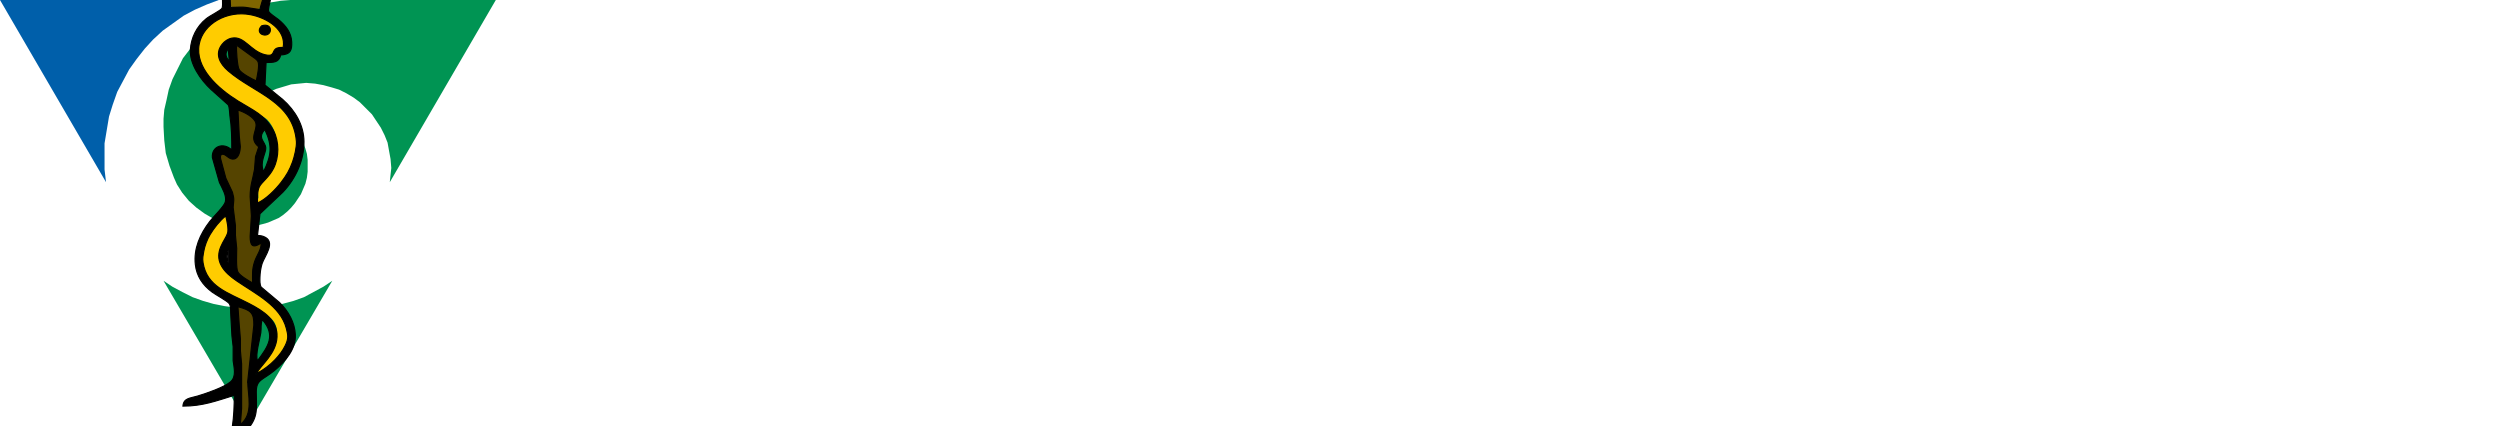
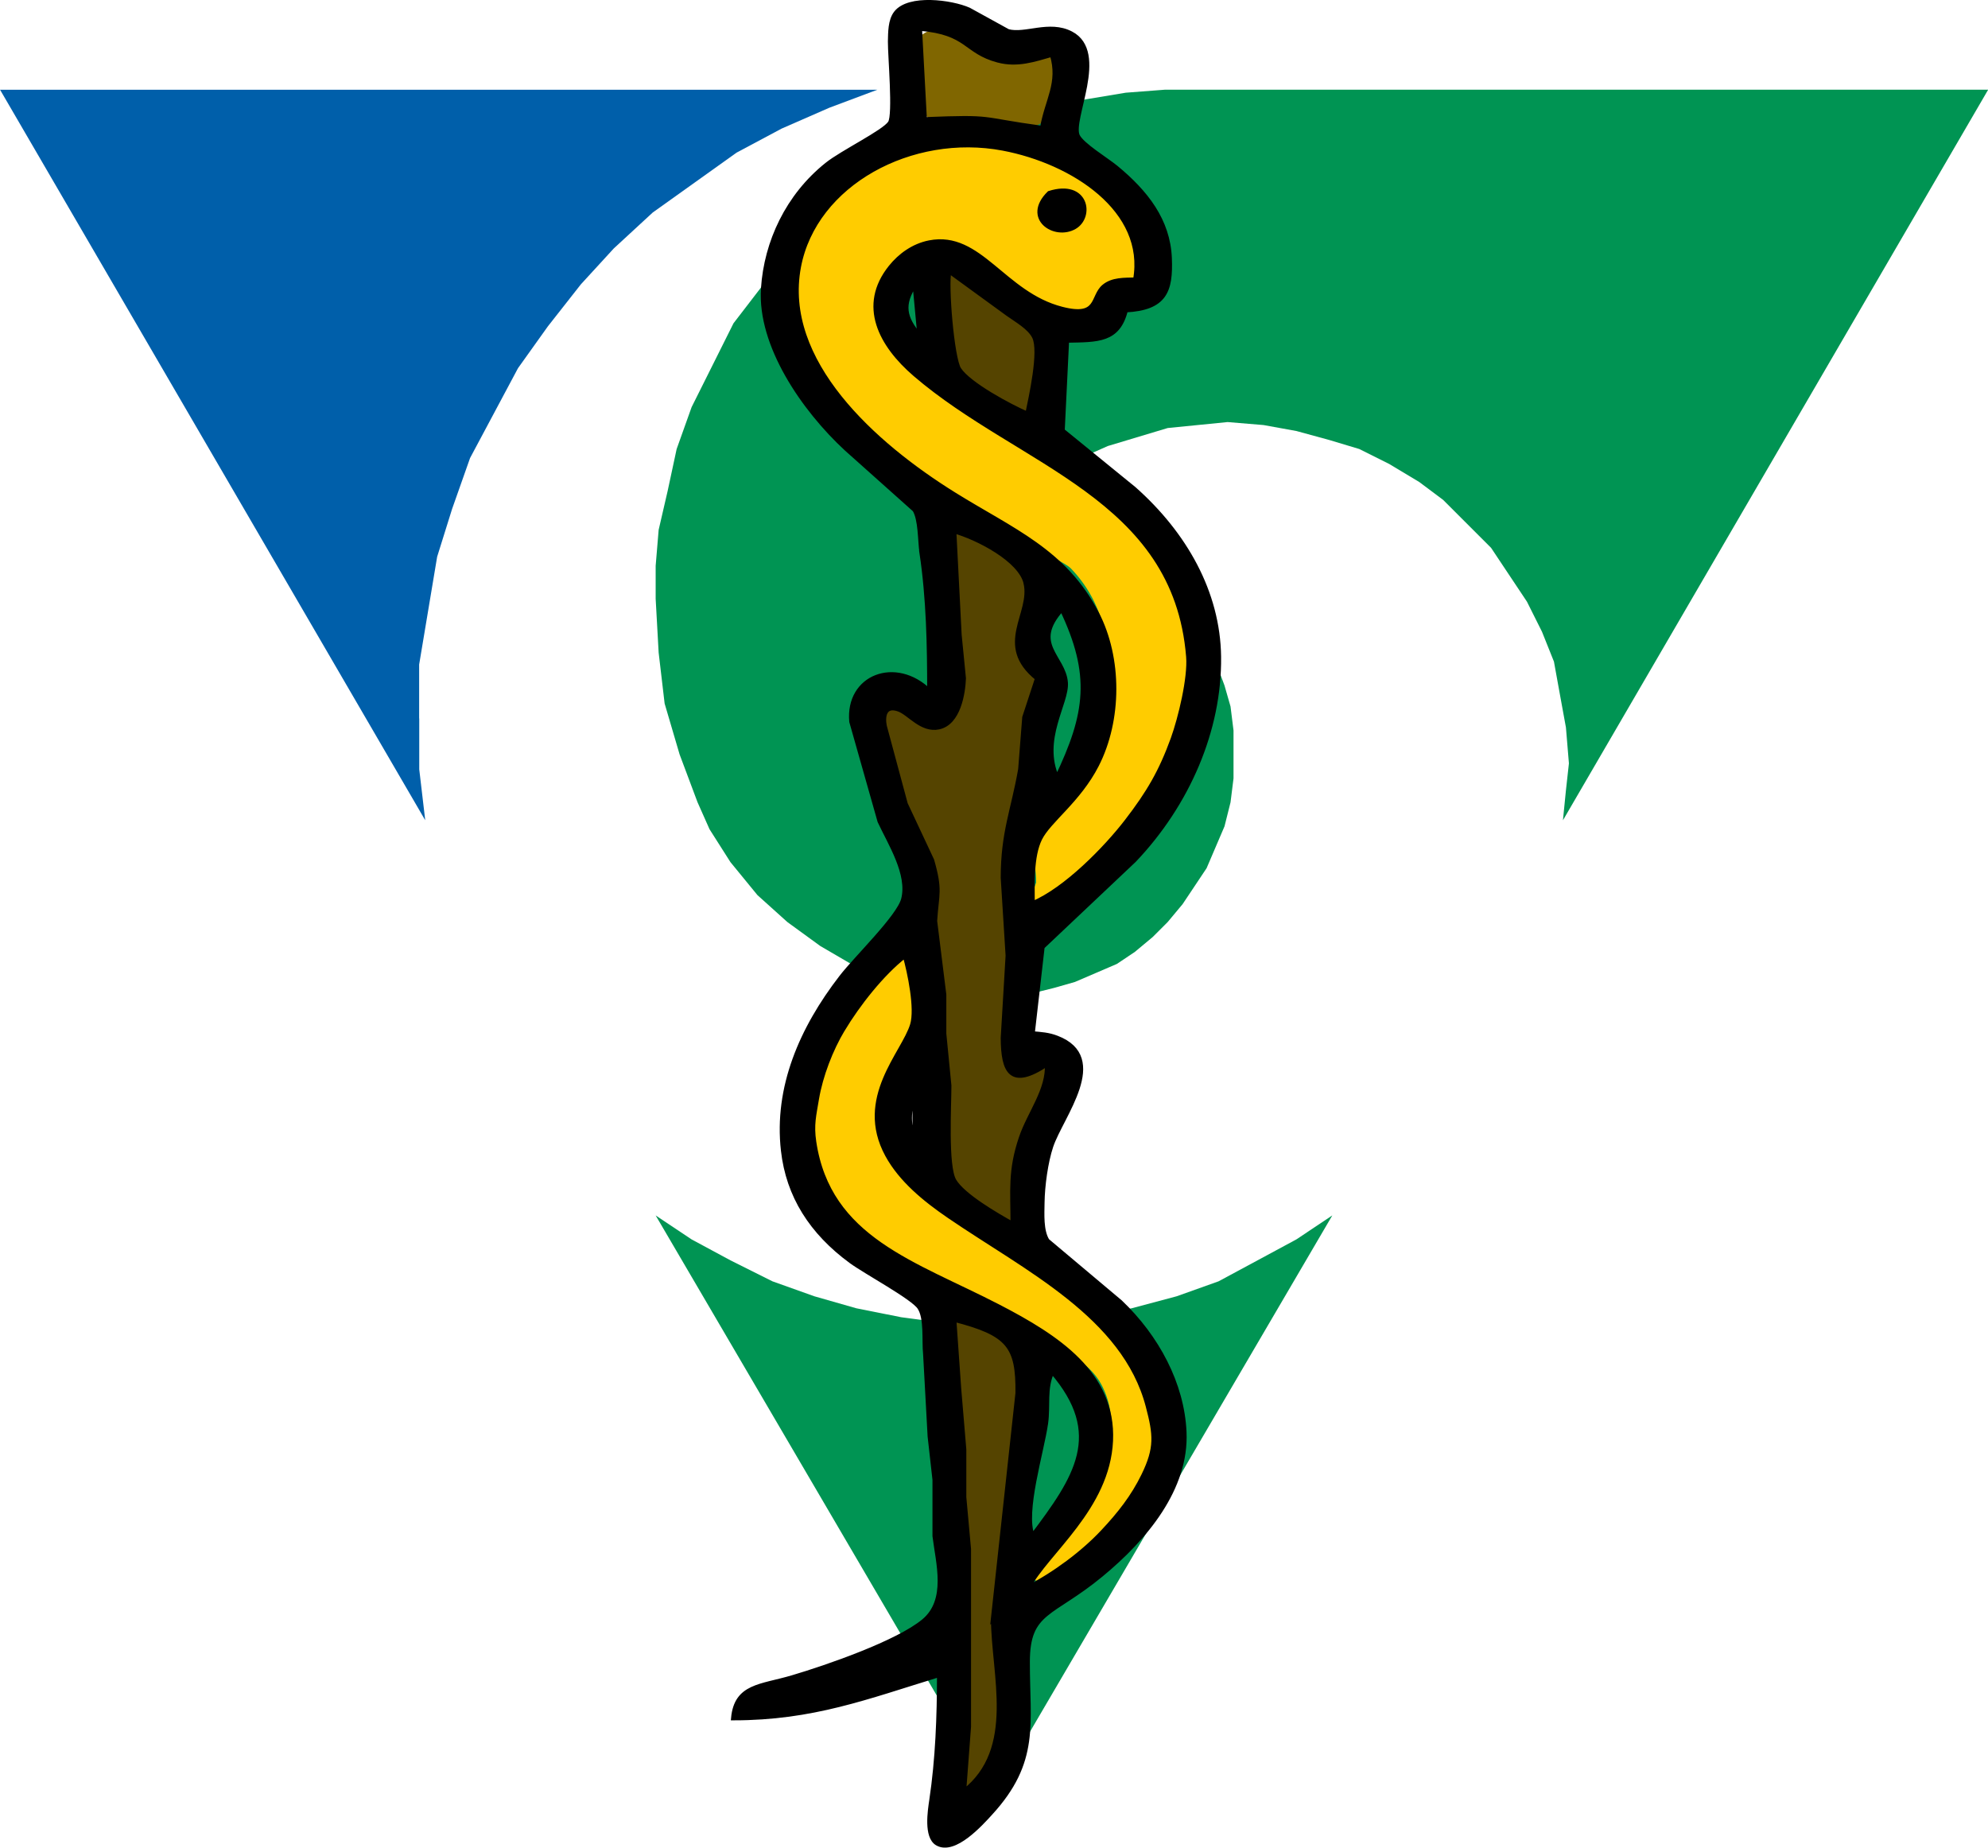
- <svg xmlns="http://www.w3.org/2000/svg" version="1.0" width="295.275mm" height="50.271mm" id="svg2" viewBox="0 0 295.275 50.271">
+ <svg xmlns="http://www.w3.org/2000/svg" version="1.0" width="58.561mm" height="54.428mm" id="svg2" viewBox="0 0 58.561 54.428">
  <defs id="defs4">
    <pattern id="WMFhbasepattern" patternUnits="userSpaceOnUse" width="6" height="6" x="0" y="0" />
  </defs>
-   <path style="fill:#005faa;fill-opacity:1;fill-rule:nonzero;stroke:none" d="m 12.347,18.521 0,0 0,-1.587 0.265,-1.587 0.265,-1.587 0.441,-1.411 0.529,-1.499 L 14.552,9.525 15.258,8.202 16.14,6.967 17.11,5.733 18.08,4.674 19.226,3.616 20.461,2.734 21.696,1.852 23.019,1.147 24.43,0.529 25.841,0 0,0 l 12.524,21.519 0,0 -0.176,-1.499 0,-1.499 0,0 0,0 z" id="path7" />
-   <path style="fill:#009453;fill-opacity:1;fill-rule:nonzero;stroke:none" d="m 29.281,36.424 0,0 -1.411,-0.088 -1.323,-0.176 -1.323,-0.264 -1.235,-0.353 -1.235,-0.441 -1.235,-0.617 -1.147,-0.618 -1.058,-0.706 9.966,17.021 9.966,-17.021 0,0 -1.058,0.706 -1.146,0.618 -1.146,0.617 -1.235,0.441 -1.323,0.353 -1.323,0.264 -1.323,0.176 -1.411,0.088 0,0 0,0 z" id="path9" />
-   <path style="fill:#009453;fill-opacity:1;fill-rule:nonzero;stroke:none" d="m 58.561,0 0,0 -23.019,0 0,0 -1.235,0 -1.146,0.088 -1.058,0.176 -1.058,0.176 -0.97,0.265 -0.882,0.265 -0.882,0.353 -0.882,0.353 -0.794,0.441 -0.706,0.353 -1.323,0.97 -1.147,1.147 -0.97,1.147 -0.882,1.147 -0.617,1.235 -0.617,1.235 -0.441,1.235 -0.265,1.235 -0.265,1.147 -0.088,1.058 0,0.97 0,0 0.088,1.587 0.176,1.499 0.441,1.499 0.529,1.411 0,0 0.353,0.794 0,0 0.617,0.97 0.794,0.97 0.882,0.794 0.97,0.706 1.058,0.617 1.147,0.441 1.235,0.265 1.323,0.176 0,0 0,0 0,0 0,0 0,0 0,0 0,0 0.353,0 0,0 0.353,0 0,0 0.706,-0.088 0.706,-0.176 0.618,-0.176 0.617,-0.265 0.617,-0.265 0.529,-0.353 0.529,-0.441 0.441,-0.441 0.441,-0.529 0.353,-0.529 0.353,-0.529 0.264,-0.617 0.264,-0.617 0.177,-0.706 0.088,-0.706 0,-0.617 0,0 0,-0.794 -0.088,-0.706 -0.177,-0.617 -0.264,-0.706 -0.264,-0.617 -0.353,-0.529 -0.441,-0.529 -0.441,-0.529 -0.529,-0.441 -0.529,-0.441 -0.617,-0.353 -0.617,-0.265 L 31.397,12.876 30.692,12.7 l -0.706,-0.088 -0.706,-0.088 0,0 0.441,-0.353 0,0 0.618,-0.529 0.794,-0.441 0.706,-0.353 0.794,-0.353 0.882,-0.265 0.882,-0.265 0.882,-0.088 0.882,-0.088 0,0 1.058,0.088 0.97,0.176 0.97,0.265 0.882,0.265 0.882,0.441 0.882,0.529 0.706,0.529 0.706,0.706 0.706,0.706 0.529,0.794 0.529,0.794 0.441,0.882 0.353,0.882 0.176,0.97 0.177,0.97 0.088,1.058 0,0 -0.088,0.794 L 46.038,21.519 58.561,0 l 0,0 0,0 z" id="path11" />
-   <path style="opacity:1;fill:#ffcc00;fill-opacity:1;fill-rule:nonzero;stroke:none;stroke-width:0.7;stroke-miterlimit:4;stroke-dasharray:none;stroke-opacity:1" d="m 30.523,23.356 c 0,-0.701 -0.328,-1.373 0.37,-2.146 1.846,-2.043 2.496,-5.191 0.654,-7.105 -0.316,-0.329 -2.563,-1.173 -3.7,-1.877 -2.373,-1.469 -3.573,-2.786 -4.191,-4.118 -0.596,-1.285 -0.543,-3.61 0.221,-4.664 1.687,-2.328 6.429,-2.965 8.698,-0.915 0.397,0.359 1.24,1.786 1.344,2.163 0.247,0.888 -0.04,0.985 -0.634,1.104 -0.312,0.062 -0.631,0.313 -0.7,0.531 -0.076,0.24 -0.741,0.484 -1.036,0.484 -0.552,0 -1.026,-0.246 -2.39,-1.249 C 27.625,4.433 27.028,4.133 26.341,5.461 c -0.815,1.577 0.039,2.504 3.964,4.943 4.234,2.631 5.443,5.614 4.541,8.704 -0.157,0.537 -0.73,1.869 -0.987,2.314 -0.507,0.878 -1.459,2.505 -2.43,2.442 l -1.259,0.47 0.353,-0.979 z" id="path5009" />
-   <path style="opacity:1;fill:#ffcc00;fill-opacity:1;fill-rule:nonzero;stroke:none;stroke-width:0.7;stroke-miterlimit:4;stroke-dasharray:none;stroke-opacity:1" d="m 31.091,42.569 c 1.329,-1.439 2.045,-3.004 1.396,-4.343 -0.465,-0.96 -1.493,-1.206 -4.18,-2.571 -2.567,-1.304 -4.203,-2.693 -4.579,-3.986 -0.456,-1.568 0.111,-3.825 1.502,-5.438 0.363,-0.421 1.909,-1.425 1.824,-0.193 0.348,0.215 0.156,1.792 -0.375,2.801 -0.596,1.132 -0.431,1.493 -0.052,2.364 0.377,0.867 1.15,1.583 3.474,3.16 2.522,1.712 3.193,2.561 3.761,3.769 0.764,1.624 0.178,3.241 -1.318,4.841 -0.942,1.007 -3.39,1.695 -1.452,-0.404 z" id="path5011" />
-   <path style="opacity:1;fill:#554400;fill-opacity:1;fill-rule:nonzero;stroke:none;stroke-width:0.7;stroke-miterlimit:4;stroke-dasharray:none;stroke-opacity:1" d="m 28.259,42.334 c -0.11,-3.398 -0.321,-6.366 -0.253,-6.451 0.068,-0.086 1.723,0.739 2.026,1.042 0.482,0.482 0.032,8.165 -0.306,11.678 -0.213,2.209 -1.895,1.462 -1.943,2.433 -0.048,0.971 0.586,-3.542 0.476,-6.94 z" id="path5032" />
-   <path style="opacity:1;fill:#554400;fill-opacity:1;fill-rule:nonzero;stroke:none;stroke-width:0.7;stroke-miterlimit:4;stroke-dasharray:none;stroke-opacity:1" d="m 28.137,32.701 c -0.558,-0.411 -0.517,-1.689 -0.955,-8.084 -0.076,-1.103 -0.29,-2.353 -0.478,-2.707 -0.187,-0.353 -0.797,-1.649 -0.997,-2.377 -0.351,-1.281 0.604,-1.552 1.403,-1.351 1.192,0.299 1.264,-0.424 0.977,-2.746 l -0.382,-3.095 2.422,1.378 c 0.987,0.561 0.6,0.754 0.138,10.285 -0.233,4.814 -0.594,4.732 -0.024,4.732 0.452,0 1.417,-0.192 1.222,0.261 -0.146,0.34 -1.074,3.46 -1.192,4.174 -0.185,1.123 -1.638,-0.105 -2.134,-0.471 z" id="path5034" />
-   <path style="opacity:1;fill:#806600;fill-opacity:1;fill-rule:nonzero;stroke:none;stroke-width:0.7;stroke-miterlimit:4;stroke-dasharray:none;stroke-opacity:1" d="m 28.847,1.213 c -1.401,-0.101 -2.147,-0.589 -2.147,-1.559 0,-1.199 0.633,-1.862 1.995,-1.158 0.561,0.29 1.796,0.432 2.1,0.315 0.334,-0.128 0.432,0.976 0.429,1.266 -0.01,0.909 -0.882,1.244 -2.377,1.135 z" id="path5036" />
-   <path style="opacity:1;fill:#554400;fill-opacity:1;fill-rule:nonzero;stroke:none;stroke-width:0.7;stroke-miterlimit:4;stroke-dasharray:none;stroke-opacity:1" d="M 28.434,8.885 C 28.09,8.504 27.295,7.267 27.645,6.877 L 27.818,5.191 c 0.549,0.527 1.701,0.088 2.645,1.406 0.507,0.708 0.352,2.344 0.224,2.831 -0.234,0.896 -1.474,0.318 -2.253,-0.543 z" id="path5038" />
-   <path d="m 27.153,13.639 c -0.053,-0.362 -0.032,-0.974 -0.208,-1.265 0,0 -2.013,-1.798 -2.013,-1.798 -1.258,-1.164 -2.558,-3.051 -2.448,-4.722 0.09,-1.363 0.722,-2.722 1.877,-3.645 0.453,-0.364 1.685,-0.957 1.862,-1.232 0.153,-0.246 -0.003,-1.959 0,-2.398 0.007,-0.262 -0.001,-0.615 0.172,-0.838 0.38,-0.488 1.631,-0.32 2.142,-0.094 0,0 1.155,0.636 1.155,0.636 0.51,0.14 1.213,-0.271 1.856,0.064 1.067,0.556 -0.04,2.535 0.195,3.018 0.131,0.267 0.843,0.696 1.126,0.928 0.89,0.734 1.537,1.562 1.583,2.669 0.039,0.965 -0.136,1.47 -1.294,1.531 -0.224,0.901 -0.81,0.875 -1.733,0.893 0,0 -0.129,2.658 -0.129,2.658 0,0 2.109,1.717 2.109,1.717 1.495,1.327 2.473,3.05 2.497,4.941 0.027,2.161 -0.924,4.347 -2.496,5.998 0,0 -2.701,2.552 -2.701,2.552 0,0 -0.292,2.552 -0.292,2.552 0.261,0.024 0.468,0.033 0.716,0.129 1.547,0.592 0.129,2.297 -0.17,3.189 -0.157,0.47 -0.25,1.166 -0.257,1.659 -0.004,0.334 -0.038,0.833 0.147,1.127 0,0 2.15,1.808 2.15,1.808 1.079,1.027 1.823,2.412 1.885,3.829 0.074,1.653 -1.142,3.122 -2.449,4.2 -1.454,1.202 -2.163,1.046 -2.166,2.564 -0.004,1.826 0.308,2.935 -1.101,4.467 -0.267,0.291 -1.053,1.175 -1.557,0.883 -0.337,-0.195 -0.215,-0.964 -0.17,-1.266 0.182,-1.215 0.228,-2.475 0.228,-3.701 -2.145,0.657 -3.725,1.275 -6.066,1.276 0.09,-0.955 0.807,-0.918 1.733,-1.191 1.036,-0.306 3.114,-1.026 3.878,-1.665 0.738,-0.616 0.42,-1.711 0.322,-2.504 0,0 0,-1.659 0,-1.659 0,0 -0.143,-1.276 -0.143,-1.276 0,0 -0.133,-2.425 -0.133,-2.425 -0.043,-0.394 0.039,-1.058 -0.172,-1.377 -0.201,-0.302 -1.583,-1.043 -2.019,-1.362 -1.164,-0.855 -1.847,-1.927 -1.997,-3.259 -0.211,-1.858 0.543,-3.59 1.713,-5.105 0.436,-0.565 1.694,-1.775 1.828,-2.297 0.189,-0.741 -0.386,-1.634 -0.696,-2.297 0,0 -0.832,-2.935 -0.832,-2.935 -0.121,-1.322 1.3,-1.867 2.295,-0.893 0,-1.359 -0.026,-2.736 -0.228,-4.084 z m 2.25,-14.504 c -0.989,-0.263 -0.872,-0.818 -2.311,-0.938 0,0 0.144,2.68 0.144,2.68 2.111,-0.084 1.527,-0.008 3.466,0.255 0.147,-0.842 0.54,-1.32 0.289,-2.17 -0.533,0.153 -1.024,0.322 -1.589,0.172 z m 0.144,2.593 c -2.698,-0.509 -5.555,1.034 -6.02,3.488 -0.527,2.792 2.215,5.24 4.575,6.708 1.723,1.072 3.251,1.669 4.203,3.502 0.686,1.321 0.677,3.142 0,4.467 -0.537,1.048 -1.412,1.637 -1.674,2.17 -0.257,0.523 -0.218,1.344 -0.218,1.914 0.979,-0.41 2.166,-1.626 2.78,-2.425 0.647,-0.84 1.008,-1.46 1.359,-2.425 0.221,-0.613 0.507,-1.797 0.456,-2.425 C 34.628,11.982 30.061,11.047 26.961,8.384 25.948,7.515 25.332,6.359 26.241,5.227 26.516,4.886 26.909,4.597 27.381,4.505 c 1.486,-0.29 2.175,1.514 3.899,1.956 1.111,0.286 0.885,-0.36 1.241,-0.66 0.254,-0.213 0.604,-0.193 0.926,-0.203 0.365,-2.057 -1.843,-3.483 -3.899,-3.871 z m 2.104,2.315 c -0.583,0.337 -1.489,-0.26 -0.742,-0.993 1.101,-0.348 1.267,0.69 0.742,0.993 z M 28.25,8.24 C 28.542,8.682 29.736,9.324 30.269,9.555 30.37,9.06 30.677,7.708 30.472,7.284 30.336,7.002 29.956,6.793 29.692,6.604 c 0,0 -1.733,-1.261 -1.733,-1.261 -0.097,0.401 0.081,2.578 0.292,2.897 z M 27.092,7.258 c 0,0 -0.144,-1.531 -0.144,-1.531 -0.393,0.599 -0.321,0.99 0.144,1.531 z m 0.867,5.615 c 0,0 0.144,0.128 0.144,0.128 0,0 0,-0.128 0,-0.128 0,0 -0.144,0 -0.144,0 z m 2.26,1.659 c -0.162,-0.688 -1.41,-1.332 -2.116,-1.531 0,0 0.157,3.063 0.157,3.063 0,0 0.126,1.276 0.126,1.276 -0.017,0.436 -0.15,1.312 -0.732,1.437 -0.504,0.107 -0.864,-0.41 -1.173,-0.523 -0.438,-0.16 -0.481,0.216 -0.426,0.493 0,0 0.618,2.295 0.618,2.295 0,0 0.778,1.659 0.778,1.659 0.257,0.897 0.139,0.969 0.087,1.787 0,0 0.27,2.17 0.27,2.17 0,0 0,1.149 0,1.149 0,0 0.15,1.531 0.15,1.531 0.001,0.577 -0.104,2.379 0.147,2.803 0.261,0.442 1.242,1.008 1.73,1.281 0,-0.995 -0.084,-1.576 0.248,-2.552 0.246,-0.724 0.806,-1.403 0.763,-2.17 -1.075,0.72 -1.293,0.22 -1.3,-0.766 0,0 0.144,-2.425 0.144,-2.425 0,0 -0.144,-2.297 -0.144,-2.297 0.003,-1.339 0.296,-1.955 0.514,-3.191 0,0 0.12,-1.531 0.12,-1.531 0,0 0.377,-1.149 0.377,-1.149 -1.228,-0.987 -0.126,-1.896 -0.339,-2.808 z m 1.171,2.935 c 0.045,0.596 -0.765,1.669 -0.254,2.808 0.908,-1.893 1.069,-3.041 0.144,-4.977 -0.936,1.034 0.053,1.405 0.11,2.17 z m -6.563,10.21 c -0.36,0.599 -0.654,1.372 -0.768,2.042 -0.082,0.496 -0.157,0.768 -0.082,1.276 0.43,2.873 2.956,3.573 5.426,4.851 1.749,0.905 3.405,1.983 3.316,3.955 -0.091,1.982 -1.892,3.277 -2.449,4.339 0.8,-0.412 1.631,-1.029 2.221,-1.659 0.491,-0.523 0.891,-1.032 1.196,-1.659 0.396,-0.812 0.351,-1.205 0.131,-2.042 -0.695,-2.66 -3.59,-4.048 -5.859,-5.601 -0.718,-0.491 -1.42,-1.066 -1.82,-1.801 -0.908,-1.669 0.484,-2.988 0.737,-3.829 0.146,-0.484 -0.078,-1.542 -0.217,-2.042 -0.693,0.54 -1.395,1.446 -1.831,2.17 z m 2.12,3.318 c 0,0 0,-1.404 0,-1.404 -0.201,0.447 -0.201,0.957 0,1.404 z m 2.311,14.038 c 0,0 0.722,-6.636 0.722,-6.636 0.017,-1.395 -0.274,-1.756 -1.877,-2.17 0,0 0.144,2.042 0.144,2.042 0,0 0.15,1.787 0.15,1.787 0,0 0,1.404 0,1.404 0,0 0.139,1.531 0.139,1.531 0,0 0,5.232 0,5.232 0,0 -0.144,1.914 -0.144,1.914 1.603,-1.248 0.869,-3.461 0.867,-5.105 z m 1.547,-5.743 c -0.113,0.815 -0.68,2.62 -0.391,3.318 1.294,-1.717 2.171,-3.003 0.578,-4.85 -0.23,0.513 -0.11,0.984 -0.186,1.531 z m -0.68,4.85 c 0,0 0.144,0.128 0.144,0.128 0,0 0,-0.128 0,-0.128 0,0 -0.144,0 -0.144,0 z" id="Markering-3" style="fill:#000000;stroke:#000000;stroke-width:0.136" />
+   <path style="fill:#005faa;fill-opacity:1;fill-rule:nonzero;stroke:none" d="m 12.347,21.163 0,0 0,-1.587 0.265,-1.587 0.265,-1.587 0.441,-1.411 0.529,-1.499 0.706,-1.323 0.706,-1.323 0.882,-1.235 0.97,-1.235 0.97,-1.058 1.147,-1.058 1.235,-0.882 1.235,-0.882 1.323,-0.706 1.411,-0.617 1.411,-0.529 -25.841,0 12.524,21.519 0,0 -0.176,-1.499 0,-1.499 0,0 0,0 z" id="path7" />
+   <path style="fill:#009453;fill-opacity:1;fill-rule:nonzero;stroke:none" d="m 29.281,39.067 0,0 -1.411,-0.088 -1.323,-0.176 -1.323,-0.264 -1.235,-0.353 -1.235,-0.441 -1.235,-0.617 -1.147,-0.618 -1.058,-0.706 9.966,17.021 9.966,-17.021 0,0 -1.058,0.706 -1.146,0.618 -1.146,0.617 -1.235,0.441 -1.323,0.353 -1.323,0.264 -1.323,0.176 -1.411,0.088 0,0 0,0 z" id="path9" />
+   <path style="fill:#009453;fill-opacity:1;fill-rule:nonzero;stroke:none" d="m 58.561,2.643 0,0 -23.019,0 0,0 -1.235,0 -1.146,0.088 -1.058,0.176 -1.058,0.176 -0.97,0.265 L 29.193,3.613 28.31,3.965 27.428,4.318 26.635,4.759 25.929,5.112 24.606,6.082 l -1.147,1.147 -0.97,1.147 -0.882,1.147 -0.617,1.235 -0.617,1.235 -0.441,1.235 -0.265,1.235 -0.265,1.147 -0.088,1.058 0,0.97 0,0 0.088,1.587 0.176,1.499 0.441,1.499 0.529,1.411 0,0 0.353,0.794 0,0 0.617,0.97 0.794,0.97 0.882,0.794 0.97,0.706 1.058,0.617 1.147,0.441 1.235,0.265 1.323,0.176 0,0 0,0 0,0 0,0 0,0 0,0 0,0 0.353,0 0,0 0.353,0 0,0 0.706,-0.088 0.706,-0.176 0.618,-0.176 0.617,-0.265 0.617,-0.265 0.529,-0.353 0.529,-0.441 0.441,-0.441 0.441,-0.529 0.353,-0.529 0.353,-0.529 0.264,-0.617 0.264,-0.617 0.177,-0.706 0.088,-0.706 0,-0.617 0,0 0,-0.794 -0.088,-0.706 -0.177,-0.617 -0.264,-0.706 -0.264,-0.617 -0.353,-0.529 -0.441,-0.529 -0.441,-0.529 -0.529,-0.441 -0.529,-0.441 -0.617,-0.353 -0.617,-0.265 -0.618,-0.265 -0.706,-0.176 -0.706,-0.088 -0.706,-0.088 0,0 0.441,-0.353 0,0 0.618,-0.529 0.794,-0.441 0.706,-0.353 0.794,-0.353 0.882,-0.265 0.882,-0.265 0.882,-0.088 0.882,-0.088 0,0 1.058,0.088 0.97,0.176 0.97,0.265 0.882,0.265 0.882,0.441 0.882,0.529 0.706,0.529 0.706,0.706 0.706,0.706 0.529,0.794 0.529,0.794 0.441,0.882 0.353,0.882 0.176,0.97 0.177,0.97 0.088,1.058 0,0 -0.088,0.794 -0.088,0.882 12.524,-21.519 0,0 0,0 z" id="path11" />
+   <path style="opacity:1;fill:#ffcc00;fill-opacity:1;fill-rule:nonzero;stroke:none;stroke-width:0.7;stroke-miterlimit:4;stroke-dasharray:none;stroke-opacity:1" d="m 30.523,25.998 c 0,-0.701 -0.328,-1.373 0.37,-2.146 1.846,-2.043 2.496,-5.191 0.654,-7.105 -0.316,-0.329 -2.563,-1.173 -3.7,-1.877 -2.373,-1.469 -3.573,-2.786 -4.191,-4.118 -0.596,-1.285 -0.543,-3.61 0.221,-4.664 1.687,-2.328 6.429,-2.965 8.698,-0.915 0.397,0.359 1.24,1.786 1.344,2.163 0.247,0.888 -0.04,0.985 -0.634,1.104 -0.312,0.062 -0.631,0.313 -0.7,0.531 -0.076,0.24 -0.741,0.484 -1.036,0.484 -0.552,0 -1.026,-0.246 -2.39,-1.249 -1.535,-1.13 -2.132,-1.43 -2.819,-0.102 -0.815,1.577 0.039,2.504 3.964,4.943 4.234,2.631 5.443,5.614 4.541,8.704 -0.157,0.537 -0.73,1.869 -0.987,2.314 -0.507,0.878 -1.459,2.505 -2.43,2.442 l -1.259,0.47 0.353,-0.979 z" id="path5009" />
+   <path style="opacity:1;fill:#ffcc00;fill-opacity:1;fill-rule:nonzero;stroke:none;stroke-width:0.7;stroke-miterlimit:4;stroke-dasharray:none;stroke-opacity:1" d="m 31.091,45.212 c 1.329,-1.439 2.045,-3.004 1.396,-4.343 -0.465,-0.96 -1.493,-1.206 -4.18,-2.571 -2.567,-1.304 -4.203,-2.693 -4.579,-3.986 -0.456,-1.568 0.111,-3.825 1.502,-5.438 0.363,-0.421 1.909,-1.425 1.824,-0.193 0.348,0.215 0.156,1.792 -0.375,2.801 -0.596,1.132 -0.431,1.493 -0.052,2.364 0.377,0.867 1.15,1.583 3.474,3.16 2.522,1.712 3.193,2.561 3.761,3.769 0.764,1.624 0.178,3.241 -1.318,4.841 -0.942,1.007 -3.39,1.695 -1.452,-0.404 z" id="path5011" />
+   <path style="opacity:1;fill:#554400;fill-opacity:1;fill-rule:nonzero;stroke:none;stroke-width:0.7;stroke-miterlimit:4;stroke-dasharray:none;stroke-opacity:1" d="m 28.259,44.977 c -0.11,-3.398 -0.321,-6.366 -0.253,-6.451 0.068,-0.086 1.723,0.739 2.026,1.042 0.482,0.482 0.032,8.165 -0.306,11.678 -0.213,2.209 -1.895,1.462 -1.943,2.433 -0.048,0.971 0.586,-3.542 0.476,-6.94 z" id="path5032" />
+   <path style="opacity:1;fill:#554400;fill-opacity:1;fill-rule:nonzero;stroke:none;stroke-width:0.7;stroke-miterlimit:4;stroke-dasharray:none;stroke-opacity:1" d="m 28.137,35.344 c -0.558,-0.411 -0.517,-1.689 -0.955,-8.084 -0.076,-1.103 -0.29,-2.353 -0.478,-2.707 -0.187,-0.353 -0.797,-1.649 -0.997,-2.377 -0.351,-1.281 0.604,-1.552 1.403,-1.351 1.192,0.299 1.264,-0.424 0.977,-2.746 l -0.382,-3.095 2.422,1.378 c 0.987,0.561 0.6,0.754 0.138,10.285 -0.233,4.814 -0.594,4.732 -0.024,4.732 0.452,0 1.417,-0.192 1.222,0.261 -0.146,0.34 -1.074,3.46 -1.192,4.174 -0.185,1.123 -1.638,-0.105 -2.134,-0.471 z" id="path5034" />
+   <path style="opacity:1;fill:#806600;fill-opacity:1;fill-rule:nonzero;stroke:none;stroke-width:0.7;stroke-miterlimit:4;stroke-dasharray:none;stroke-opacity:1" d="M 28.847,3.856 C 27.446,3.754 26.7,3.267 26.7,2.297 c 0,-1.199 0.633,-1.862 1.995,-1.158 0.561,0.29 1.796,0.432 2.1,0.315 0.334,-0.128 0.432,0.976 0.429,1.266 -0.01,0.909 -0.882,1.244 -2.377,1.135 z" id="path5036" />
+   <path style="opacity:1;fill:#554400;fill-opacity:1;fill-rule:nonzero;stroke:none;stroke-width:0.7;stroke-miterlimit:4;stroke-dasharray:none;stroke-opacity:1" d="M 28.434,11.527 C 28.09,11.146 27.295,9.909 27.645,9.519 l 0.173,-1.686 c 0.549,0.527 1.701,0.088 2.645,1.406 0.507,0.708 0.352,2.344 0.224,2.831 -0.234,0.896 -1.474,0.318 -2.253,-0.543 z" id="path5038" />
+   <path d="m 27.153,16.281 c -0.053,-0.362 -0.032,-0.974 -0.208,-1.265 0,0 -2.013,-1.798 -2.013,-1.798 -1.258,-1.164 -2.558,-3.051 -2.448,-4.722 0.09,-1.363 0.722,-2.722 1.877,-3.645 0.453,-0.364 1.685,-0.957 1.862,-1.232 0.153,-0.246 -0.003,-1.959 0,-2.398 0.007,-0.262 -0.001,-0.615 0.172,-0.838 0.38,-0.488 1.631,-0.32 2.142,-0.094 0,0 1.155,0.636 1.155,0.636 0.51,0.14 1.213,-0.271 1.856,0.064 1.067,0.556 -0.04,2.535 0.195,3.018 0.131,0.267 0.843,0.696 1.126,0.928 0.89,0.734 1.537,1.562 1.583,2.669 0.039,0.965 -0.136,1.47 -1.294,1.531 -0.224,0.901 -0.81,0.875 -1.733,0.893 0,0 -0.129,2.658 -0.129,2.658 0,0 2.109,1.717 2.109,1.717 1.495,1.327 2.473,3.05 2.497,4.941 0.027,2.161 -0.924,4.347 -2.496,5.998 0,0 -2.701,2.552 -2.701,2.552 0,0 -0.292,2.552 -0.292,2.552 0.261,0.024 0.468,0.033 0.716,0.129 1.547,0.592 0.129,2.297 -0.17,3.189 -0.157,0.47 -0.25,1.166 -0.257,1.659 -0.004,0.334 -0.038,0.833 0.147,1.127 0,0 2.15,1.808 2.15,1.808 1.079,1.027 1.823,2.412 1.885,3.829 0.074,1.653 -1.142,3.122 -2.449,4.2 -1.454,1.202 -2.163,1.046 -2.166,2.564 -0.004,1.826 0.308,2.935 -1.101,4.467 -0.267,0.291 -1.053,1.175 -1.557,0.883 -0.337,-0.195 -0.215,-0.964 -0.17,-1.266 0.182,-1.215 0.228,-2.475 0.228,-3.701 -2.145,0.657 -3.725,1.275 -6.066,1.276 0.09,-0.955 0.807,-0.918 1.733,-1.191 1.036,-0.306 3.114,-1.026 3.878,-1.665 0.738,-0.616 0.42,-1.711 0.322,-2.504 0,0 0,-1.659 0,-1.659 0,0 -0.143,-1.276 -0.143,-1.276 0,0 -0.133,-2.425 -0.133,-2.425 -0.043,-0.394 0.039,-1.058 -0.172,-1.377 -0.201,-0.302 -1.583,-1.043 -2.019,-1.362 -1.164,-0.855 -1.847,-1.927 -1.997,-3.259 -0.211,-1.858 0.543,-3.59 1.713,-5.105 0.436,-0.565 1.694,-1.775 1.828,-2.297 0.189,-0.741 -0.386,-1.634 -0.696,-2.297 0,0 -0.832,-2.935 -0.832,-2.935 -0.121,-1.322 1.3,-1.867 2.295,-0.893 0,-1.359 -0.026,-2.736 -0.228,-4.084 z M 29.403,1.777 c -0.989,-0.263 -0.872,-0.818 -2.311,-0.938 0,0 0.144,2.68 0.144,2.68 2.111,-0.084 1.527,-0.008 3.466,0.255 0.147,-0.842 0.54,-1.32 0.289,-2.17 -0.533,0.153 -1.024,0.322 -1.589,0.172 z m 0.144,2.593 c -2.698,-0.509 -5.555,1.034 -6.02,3.488 -0.527,2.792 2.215,5.24 4.575,6.708 1.723,1.072 3.251,1.669 4.203,3.502 0.686,1.321 0.677,3.142 0,4.467 -0.537,1.048 -1.412,1.637 -1.674,2.17 -0.257,0.523 -0.218,1.344 -0.218,1.914 0.979,-0.41 2.166,-1.626 2.78,-2.425 0.647,-0.84 1.008,-1.46 1.359,-2.425 0.221,-0.613 0.507,-1.797 0.456,-2.425 -0.381,-4.719 -4.948,-5.655 -8.049,-8.317 -1.012,-0.869 -1.629,-2.025 -0.719,-3.157 0.274,-0.341 0.667,-0.63 1.139,-0.722 1.486,-0.29 2.175,1.514 3.899,1.956 1.111,0.286 0.885,-0.36 1.241,-0.66 0.254,-0.213 0.604,-0.193 0.926,-0.203 0.365,-2.057 -1.843,-3.483 -3.899,-3.871 z m 2.104,2.315 c -0.583,0.337 -1.489,-0.26 -0.742,-0.993 1.101,-0.348 1.267,0.69 0.742,0.993 z M 28.25,10.883 c 0.292,0.442 1.486,1.084 2.019,1.314 0.101,-0.495 0.407,-1.847 0.202,-2.27 -0.136,-0.282 -0.516,-0.491 -0.78,-0.68 0,0 -1.733,-1.261 -1.733,-1.261 -0.097,0.401 0.081,2.578 0.292,2.897 z M 27.092,9.9 c 0,0 -0.144,-1.531 -0.144,-1.531 -0.393,0.599 -0.321,0.99 0.144,1.531 z m 0.867,5.615 c 0,0 0.144,0.128 0.144,0.128 0,0 0,-0.128 0,-0.128 0,0 -0.144,0 -0.144,0 z m 2.26,1.659 c -0.162,-0.688 -1.41,-1.332 -2.116,-1.531 0,0 0.157,3.063 0.157,3.063 0,0 0.126,1.276 0.126,1.276 -0.017,0.436 -0.15,1.312 -0.732,1.437 -0.504,0.107 -0.864,-0.41 -1.173,-0.523 -0.438,-0.16 -0.481,0.216 -0.426,0.493 0,0 0.618,2.295 0.618,2.295 0,0 0.778,1.659 0.778,1.659 0.257,0.897 0.139,0.969 0.087,1.787 0,0 0.27,2.17 0.27,2.17 0,0 0,1.149 0,1.149 0,0 0.15,1.531 0.15,1.531 0.001,0.577 -0.104,2.379 0.147,2.803 0.261,0.442 1.242,1.008 1.73,1.281 0,-0.995 -0.084,-1.576 0.248,-2.552 0.246,-0.724 0.806,-1.403 0.763,-2.17 -1.075,0.72 -1.293,0.22 -1.3,-0.766 0,0 0.144,-2.425 0.144,-2.425 0,0 -0.144,-2.297 -0.144,-2.297 0.003,-1.339 0.296,-1.955 0.514,-3.191 0,0 0.12,-1.531 0.12,-1.531 0,0 0.377,-1.149 0.377,-1.149 -1.228,-0.987 -0.126,-1.896 -0.339,-2.808 z m 1.171,2.935 c 0.045,0.596 -0.765,1.669 -0.254,2.808 0.908,-1.893 1.069,-3.041 0.144,-4.977 -0.936,1.034 0.053,1.405 0.11,2.17 z m -6.563,10.21 c -0.36,0.599 -0.654,1.372 -0.768,2.042 -0.082,0.496 -0.157,0.768 -0.082,1.276 0.43,2.873 2.956,3.573 5.426,4.851 1.749,0.905 3.405,1.983 3.316,3.955 -0.091,1.982 -1.892,3.277 -2.449,4.339 0.8,-0.412 1.631,-1.029 2.221,-1.659 0.491,-0.523 0.891,-1.032 1.196,-1.659 0.396,-0.812 0.351,-1.205 0.131,-2.042 -0.695,-2.66 -3.59,-4.048 -5.859,-5.601 -0.718,-0.491 -1.42,-1.066 -1.82,-1.801 -0.908,-1.669 0.484,-2.988 0.737,-3.829 0.146,-0.484 -0.078,-1.542 -0.217,-2.042 -0.693,0.54 -1.395,1.446 -1.831,2.17 z m 2.12,3.318 c 0,0 0,-1.404 0,-1.404 -0.201,0.447 -0.201,0.957 0,1.404 z m 2.311,14.038 c 0,0 0.722,-6.636 0.722,-6.636 0.017,-1.395 -0.274,-1.756 -1.877,-2.17 0,0 0.144,2.042 0.144,2.042 0,0 0.15,1.787 0.15,1.787 0,0 0,1.404 0,1.404 0,0 0.139,1.531 0.139,1.531 0,0 0,5.232 0,5.232 0,0 -0.144,1.914 -0.144,1.914 1.603,-1.248 0.869,-3.461 0.867,-5.105 z m 1.547,-5.743 c -0.113,0.815 -0.68,2.62 -0.391,3.318 1.294,-1.717 2.171,-3.003 0.578,-4.85 -0.23,0.513 -0.11,0.984 -0.186,1.531 z m -0.68,4.85 c 0,0 0.144,0.128 0.144,0.128 0,0 0,-0.128 0,-0.128 0,0 -0.144,0 -0.144,0 z" id="Markering-3" style="fill:#000000;stroke:#000000;stroke-width:0.136" />
</svg>
